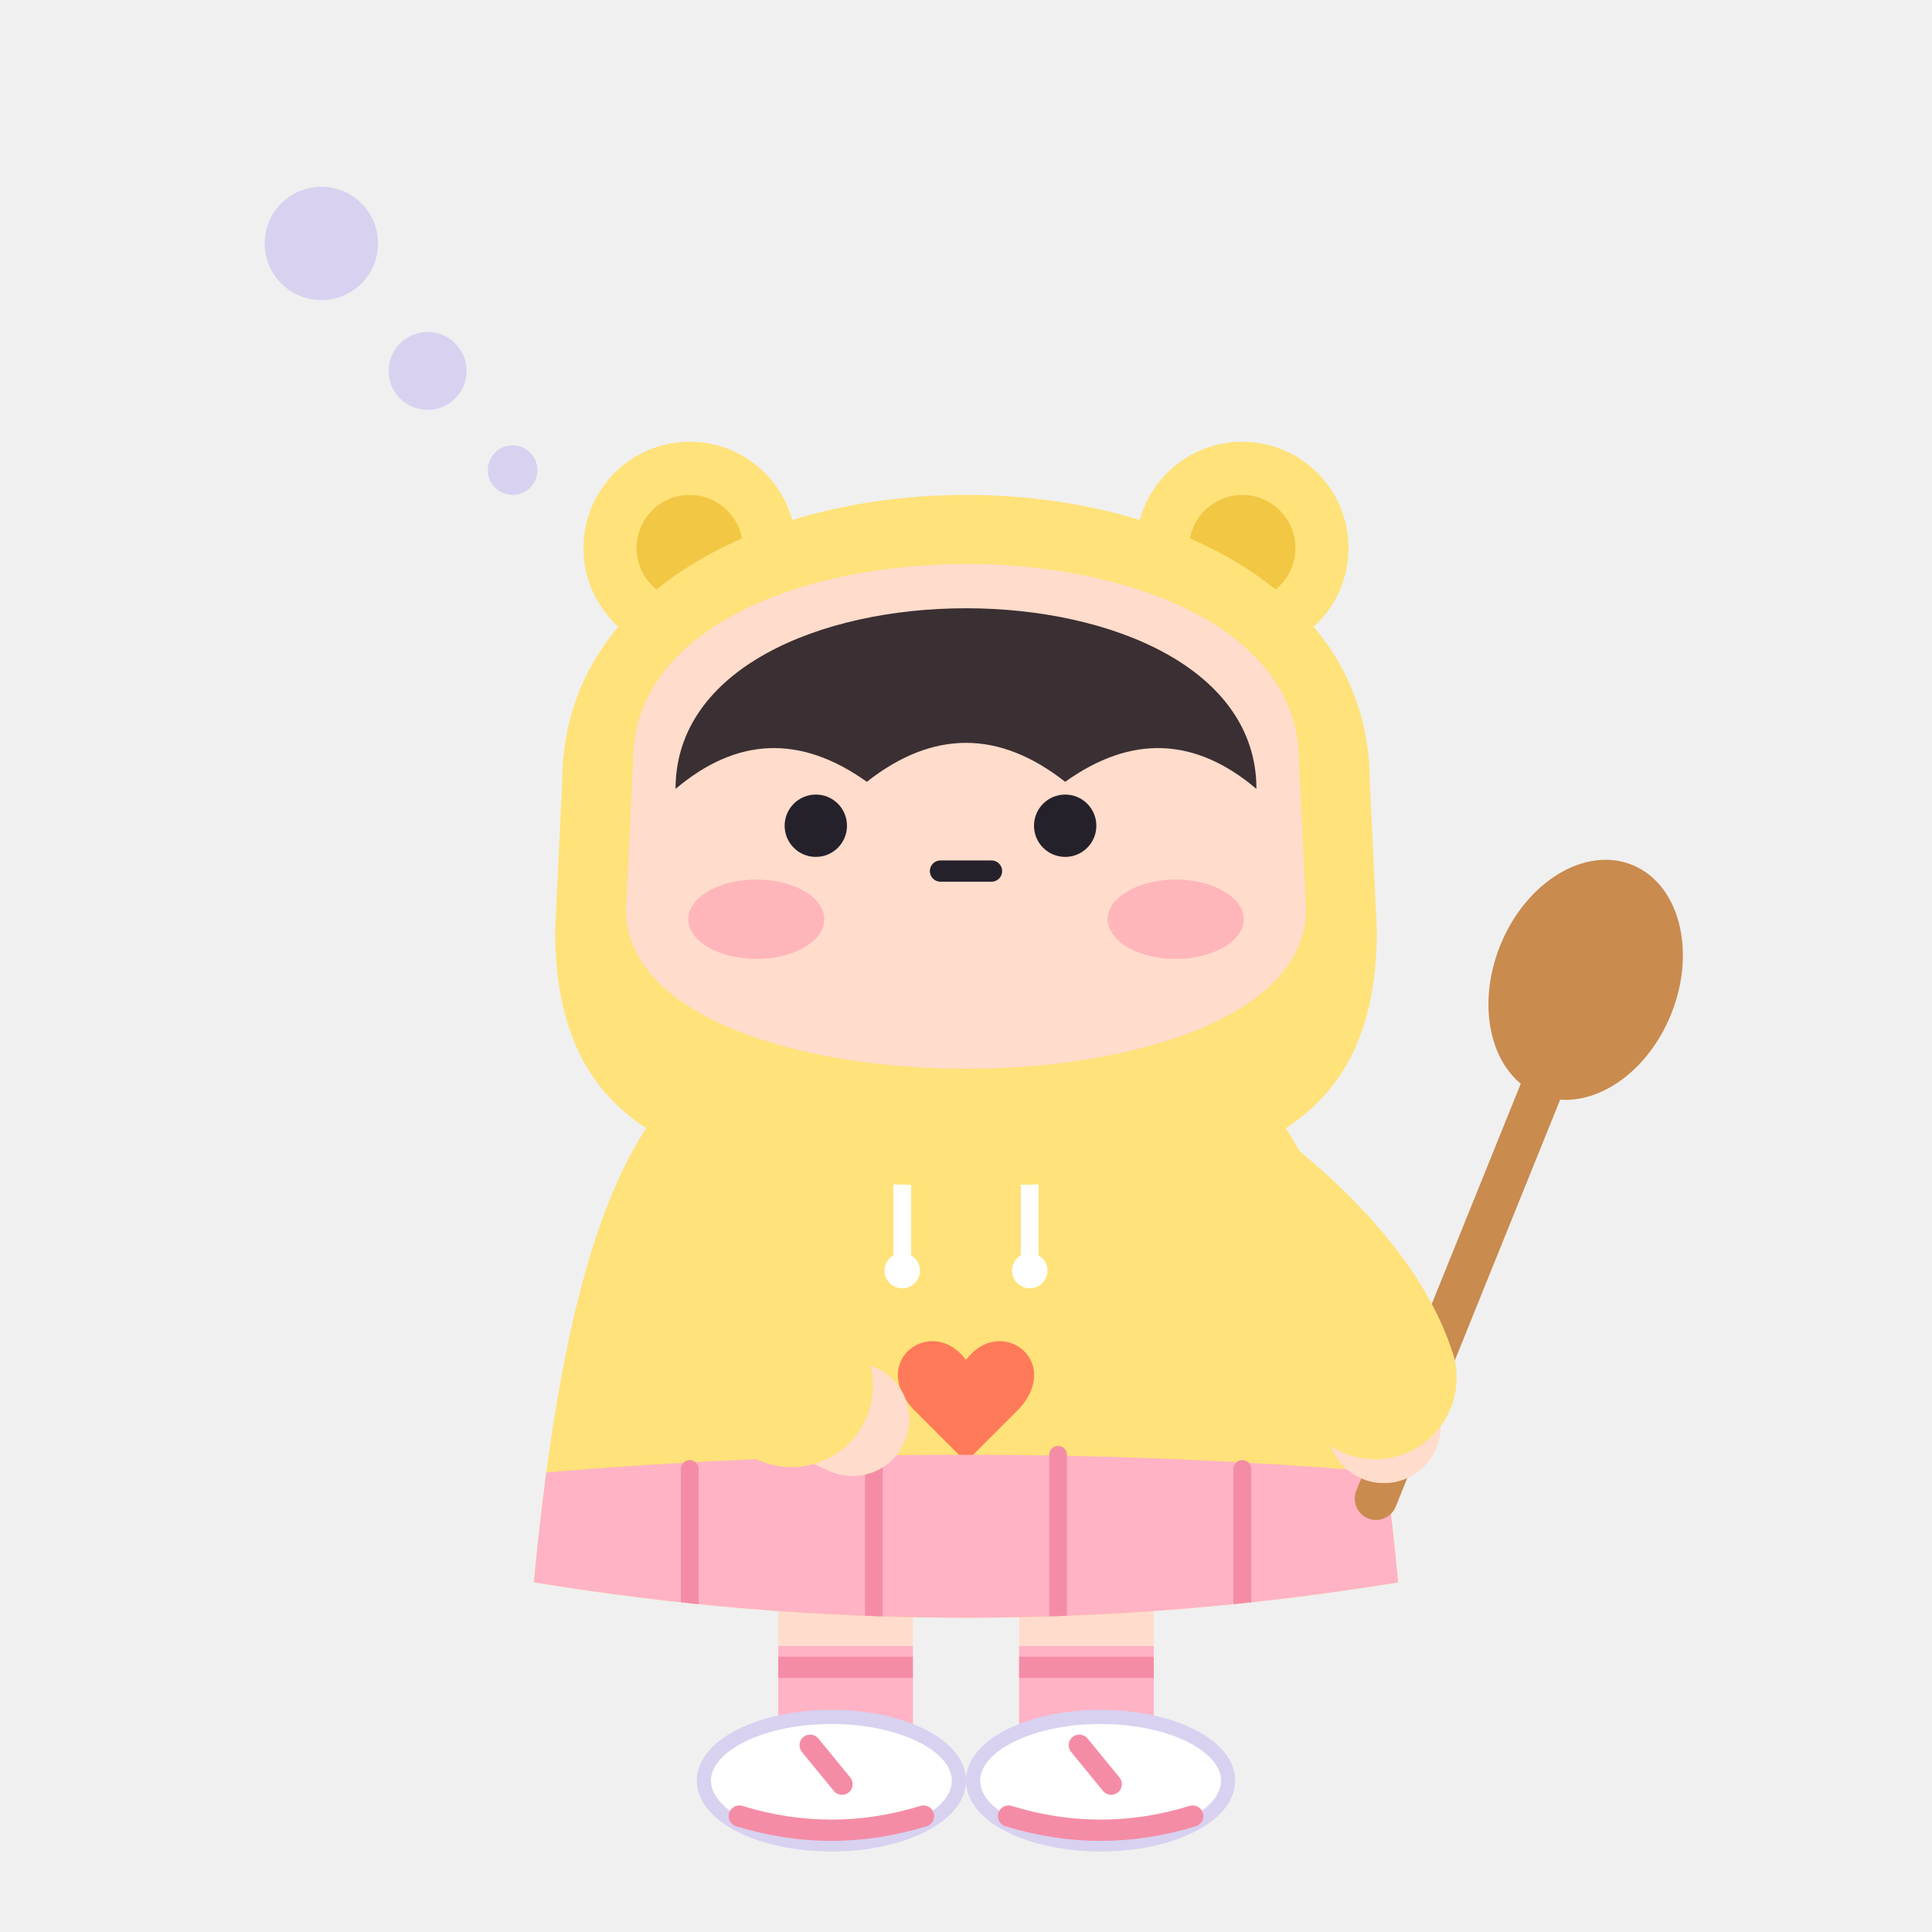
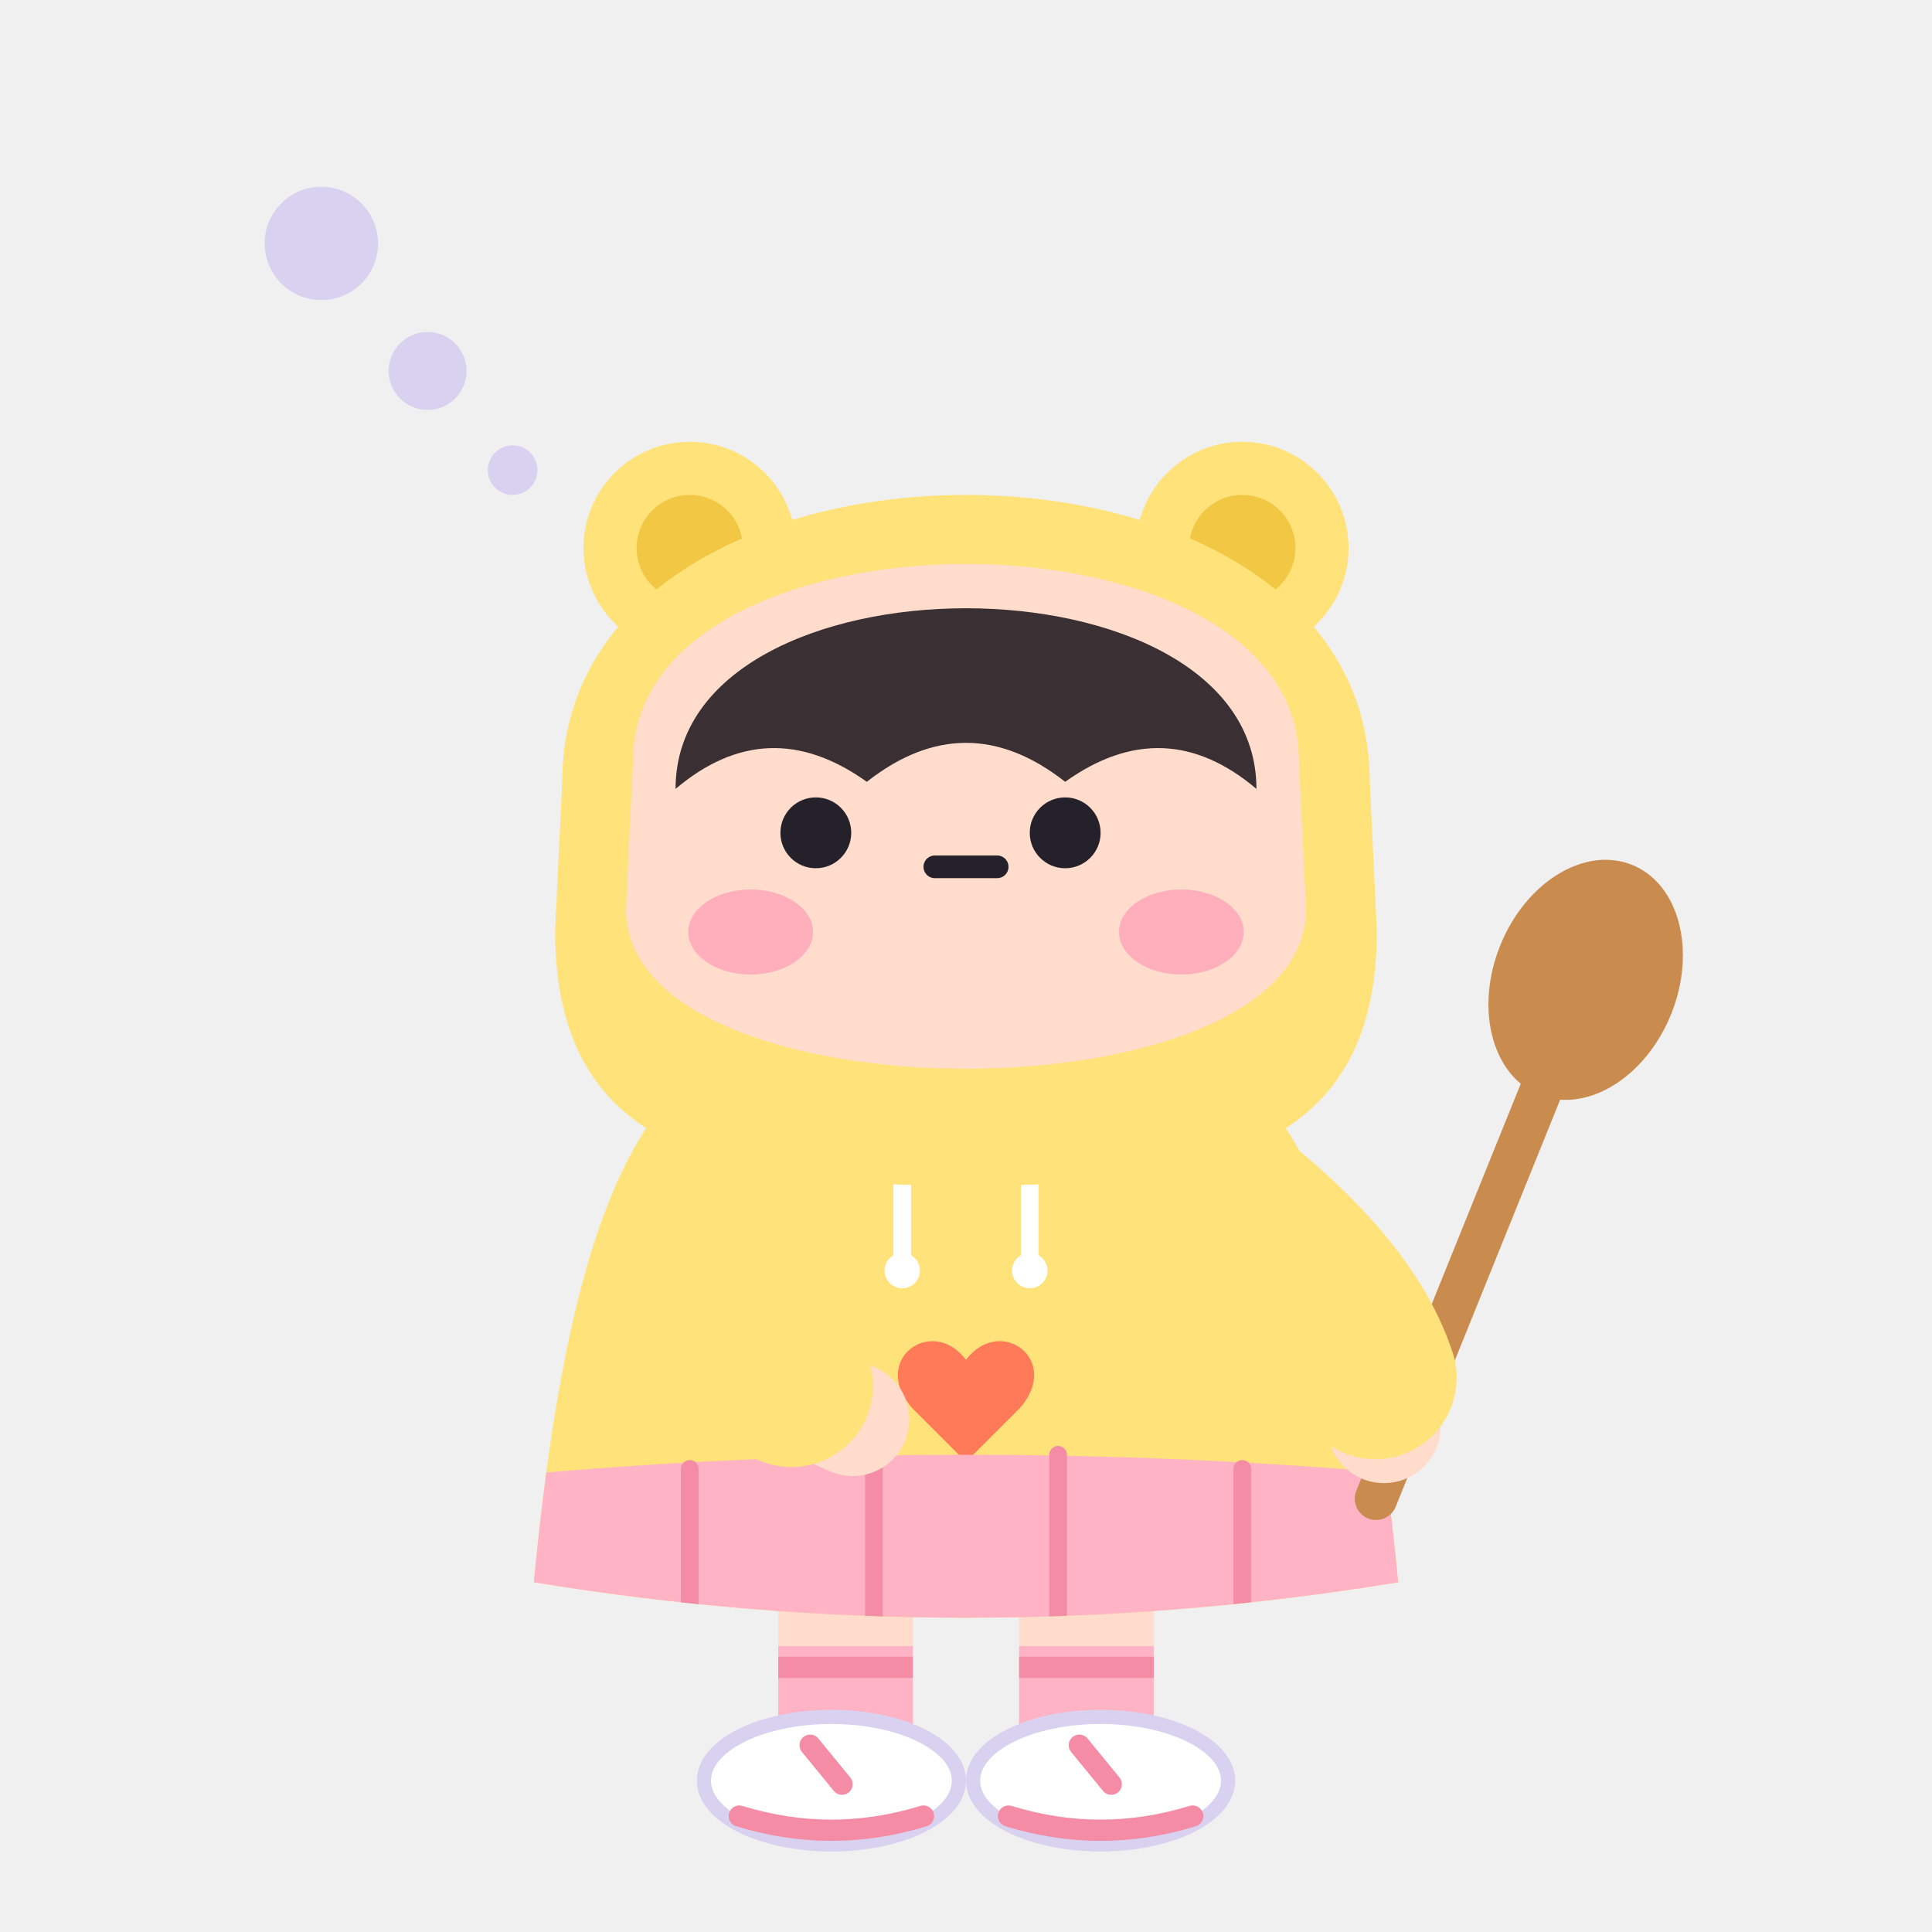
<svg xmlns="http://www.w3.org/2000/svg" viewBox="0 0 480 480" width="480" height="480">
  <g transform="translate(240 460) scale(0.88) translate(-240 -460)">
    <path d="M206 372 V424 M274 372 V424" stroke="#FFDCCB" stroke-width="38" stroke-linecap="round" />
    <path d="M206 402 V426 M274 402 V426" stroke="#FFB3C4" stroke-width="38" stroke-linecap="butt" />
    <path d="M187 408 h38 M255 408 h38" stroke="#F58CA5" stroke-width="6" />
    <ellipse cx="202" cy="440" rx="36" ry="18" fill="#FFFFFF" stroke="#D8D1F0" stroke-width="4" />
    <path d="M176 450 q26 8 52 0" stroke="#F58CA5" stroke-width="6" stroke-linecap="round" fill="none" />
    <path d="M196 430 l9 11" stroke="#F58CA5" stroke-width="6" stroke-linecap="round" />
    <ellipse cx="278" cy="440" rx="36" ry="18" fill="#FFFFFF" stroke="#D8D1F0" stroke-width="4" />
    <path d="M252 450 q26 8 52 0" stroke="#F58CA5" stroke-width="6" stroke-linecap="round" fill="none" />
    <path d="M272 430 l9 11" stroke="#F58CA5" stroke-width="6" stroke-linecap="round" />
    <clipPath id="c10">
      <path d="M180 232 C142 242 126 300 118 384 Q240 404 362 384 C354 300 338 242 300 232 Z" />
    </clipPath>
    <path d="M180 232 C142 242 126 300 118 384 Q240 404 362 384 C354 300 338 242 300 232 Z" fill="#FFE27A" />
    <g clip-path="url(#c10)">
      <path d="M222 262 v30 M258 262 v30" stroke="#FFFFFF" stroke-width="5" stroke-linecap="round" />
      <circle cx="222" cy="296" r="5" fill="#FFFFFF" />
      <circle cx="258" cy="296" r="5" fill="#FFFFFF" />
      <path transform="translate(240 326) scale(0.8)" d="M0 -6 c-12 -16 -34 0 -19 17 l19 19 l19 -19 c15 -17 -7 -33 -19 -17 z" fill="#FF7A59" />
      <path d="M110 354 Q240 342 370 354 V420 H110 Z" fill="#FFB3C4" />
      <path d="M162 352 V410 M214 348 V410 M266 348 V410 M318 352 V410" stroke="#F58CA5" stroke-width="5" stroke-linecap="round" />
    </g>
    <circle cx="162" cy="92" r="30" fill="#FFE27A" />
    <circle cx="318" cy="92" r="30" fill="#FFE27A" />
    <circle cx="162" cy="92" r="15" fill="#F2C744" />
    <circle cx="318" cy="92" r="15" fill="#F2C744" />
    <path d="M126 158 C126 50 354 50 354 158 L356 200 C356 262 310 272 240 272 C170 272 124 262 124 200 Z" fill="#FFE27A" />
    <path d="M146 152 C146 78 334 78 334 152 L336 194 C336 254 144 254 144 194 Z" fill="#FFDCCB" />
    <path d="M158 160 C158 92 322 92 322 160 Q296 138 268 158 Q240 136 212 158 Q184 138 158 160 Z" fill="#3A2F33" />
-     <g transform="translate(240 176) scale(0.8) translate(-240 -262)">
-       <ellipse cx="166" cy="288" rx="24" ry="14" fill="#FF9DB0" opacity="0.6" />
-       <ellipse cx="314" cy="288" rx="24" ry="14" fill="#FF9DB0" opacity="0.6" />
-       <circle cx="187" cy="255" r="11" fill="#24212B" />
-       <circle cx="275" cy="255" r="11" fill="#24212B" />
-       <path d="M231 271 l18 0" stroke="#24212B" stroke-width="7.5" stroke-linecap="round" />
+     <g transform="translate(240 178) scale(0.8) translate(-240 -262)">
+       <ellipse cx="164" cy="290" rx="22" ry="15" fill="#FF8FB1" opacity="0.6" />
+       <ellipse cx="316" cy="290" rx="22" ry="15" fill="#FF8FB1" opacity="0.6" />
+       <circle cx="187" cy="255" r="12.5" fill="#24212B" />
+       <circle cx="275" cy="255" r="12.5" fill="#24212B" />
+       <path d="M229 267 h22" stroke="#24212B" stroke-width="8" stroke-linecap="round" />
    </g>
    <g transform="rotate(22 364 340)">
      <path d="M364 362 v-136" stroke="#C98B4E" stroke-width="12" stroke-linecap="round" />
      <ellipse cx="364" cy="204" rx="26" ry="35" fill="#C98B4E" />
    </g>
    <path d="M304 268 Q357.0 306.0 358 340" stroke="#FFDCCB" stroke-width="32" stroke-linecap="round" fill="none" />
    <path d="M304 268 Q346.4 298.4 355.52 326.24" stroke="#FFE27A" stroke-width="46" stroke-linecap="round" fill="none" />
    <path d="M176 268 Q158.0 317.0 208 338" stroke="#FFDCCB" stroke-width="32" stroke-linecap="round" fill="none" />
    <path d="M176 268 Q161.6 307.2 190.72 328.48" stroke="#FFE27A" stroke-width="46" stroke-linecap="round" fill="none" />
    <circle cx="112" cy="70" r="7" fill="#D8D1F0" />
    <circle cx="88" cy="42" r="11" fill="#D8D1F0" />
    <circle cx="58" cy="6" r="16" fill="#D8D1F0" />
  </g>
</svg>
